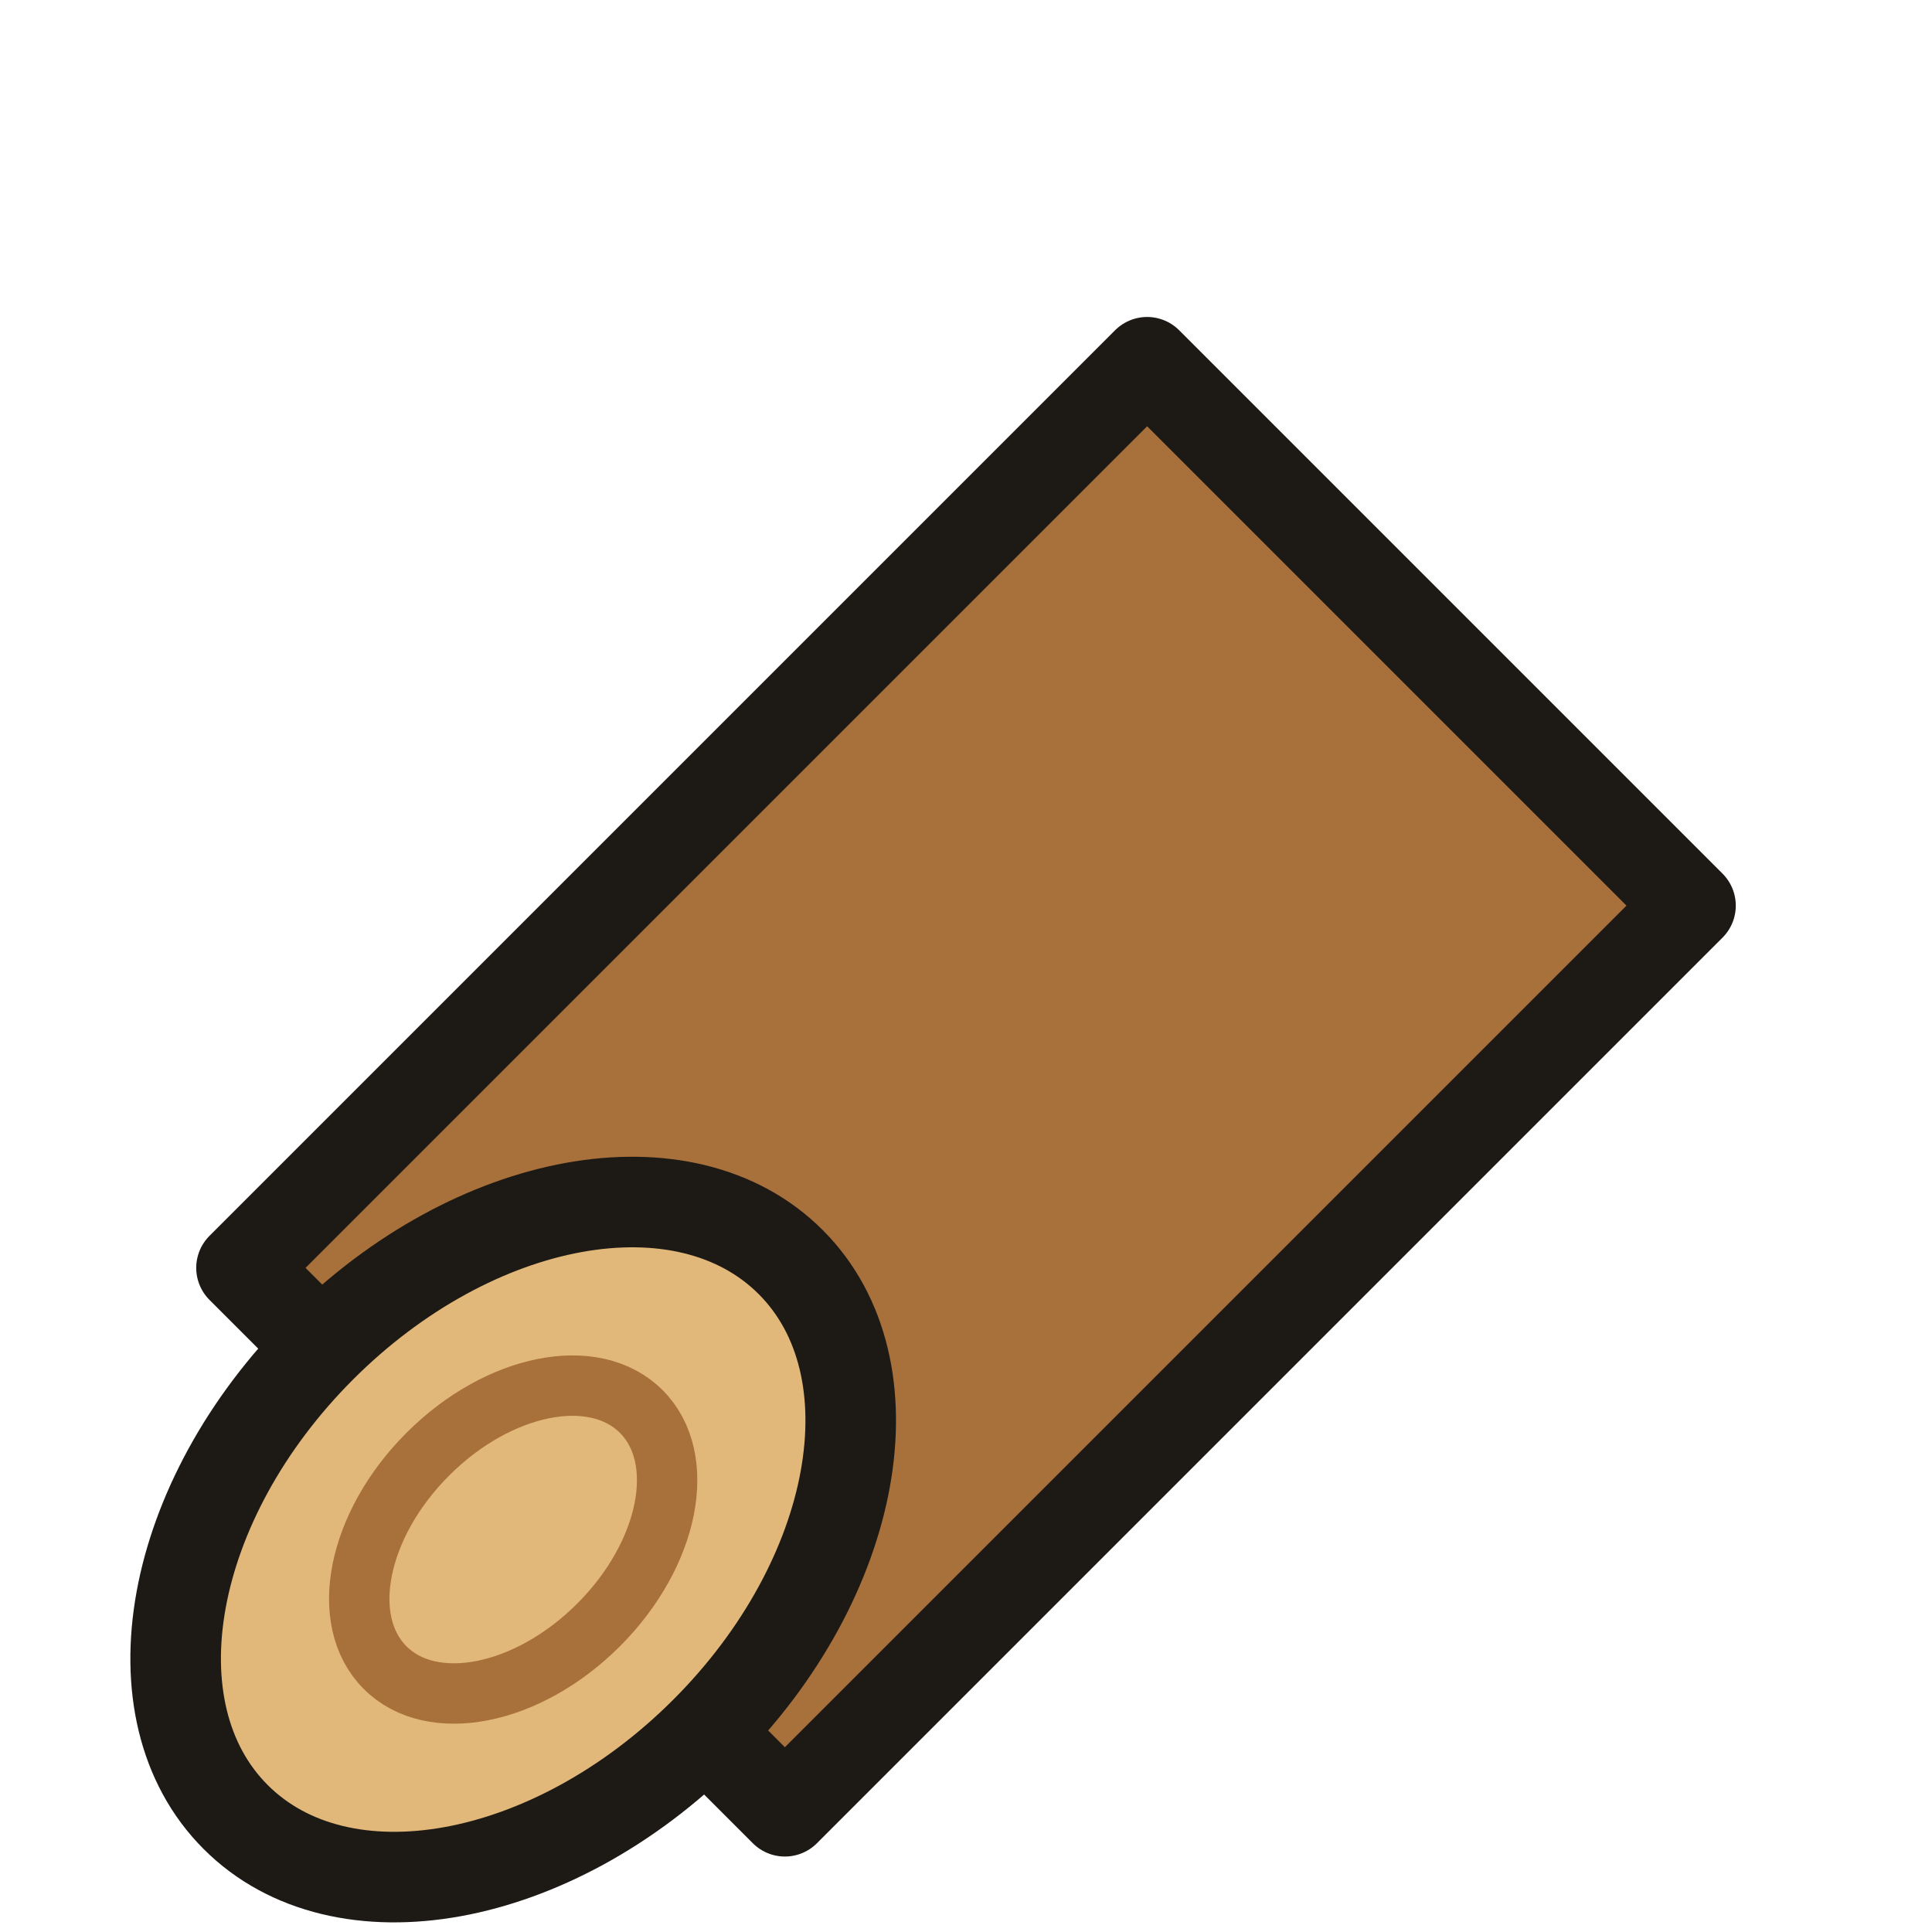
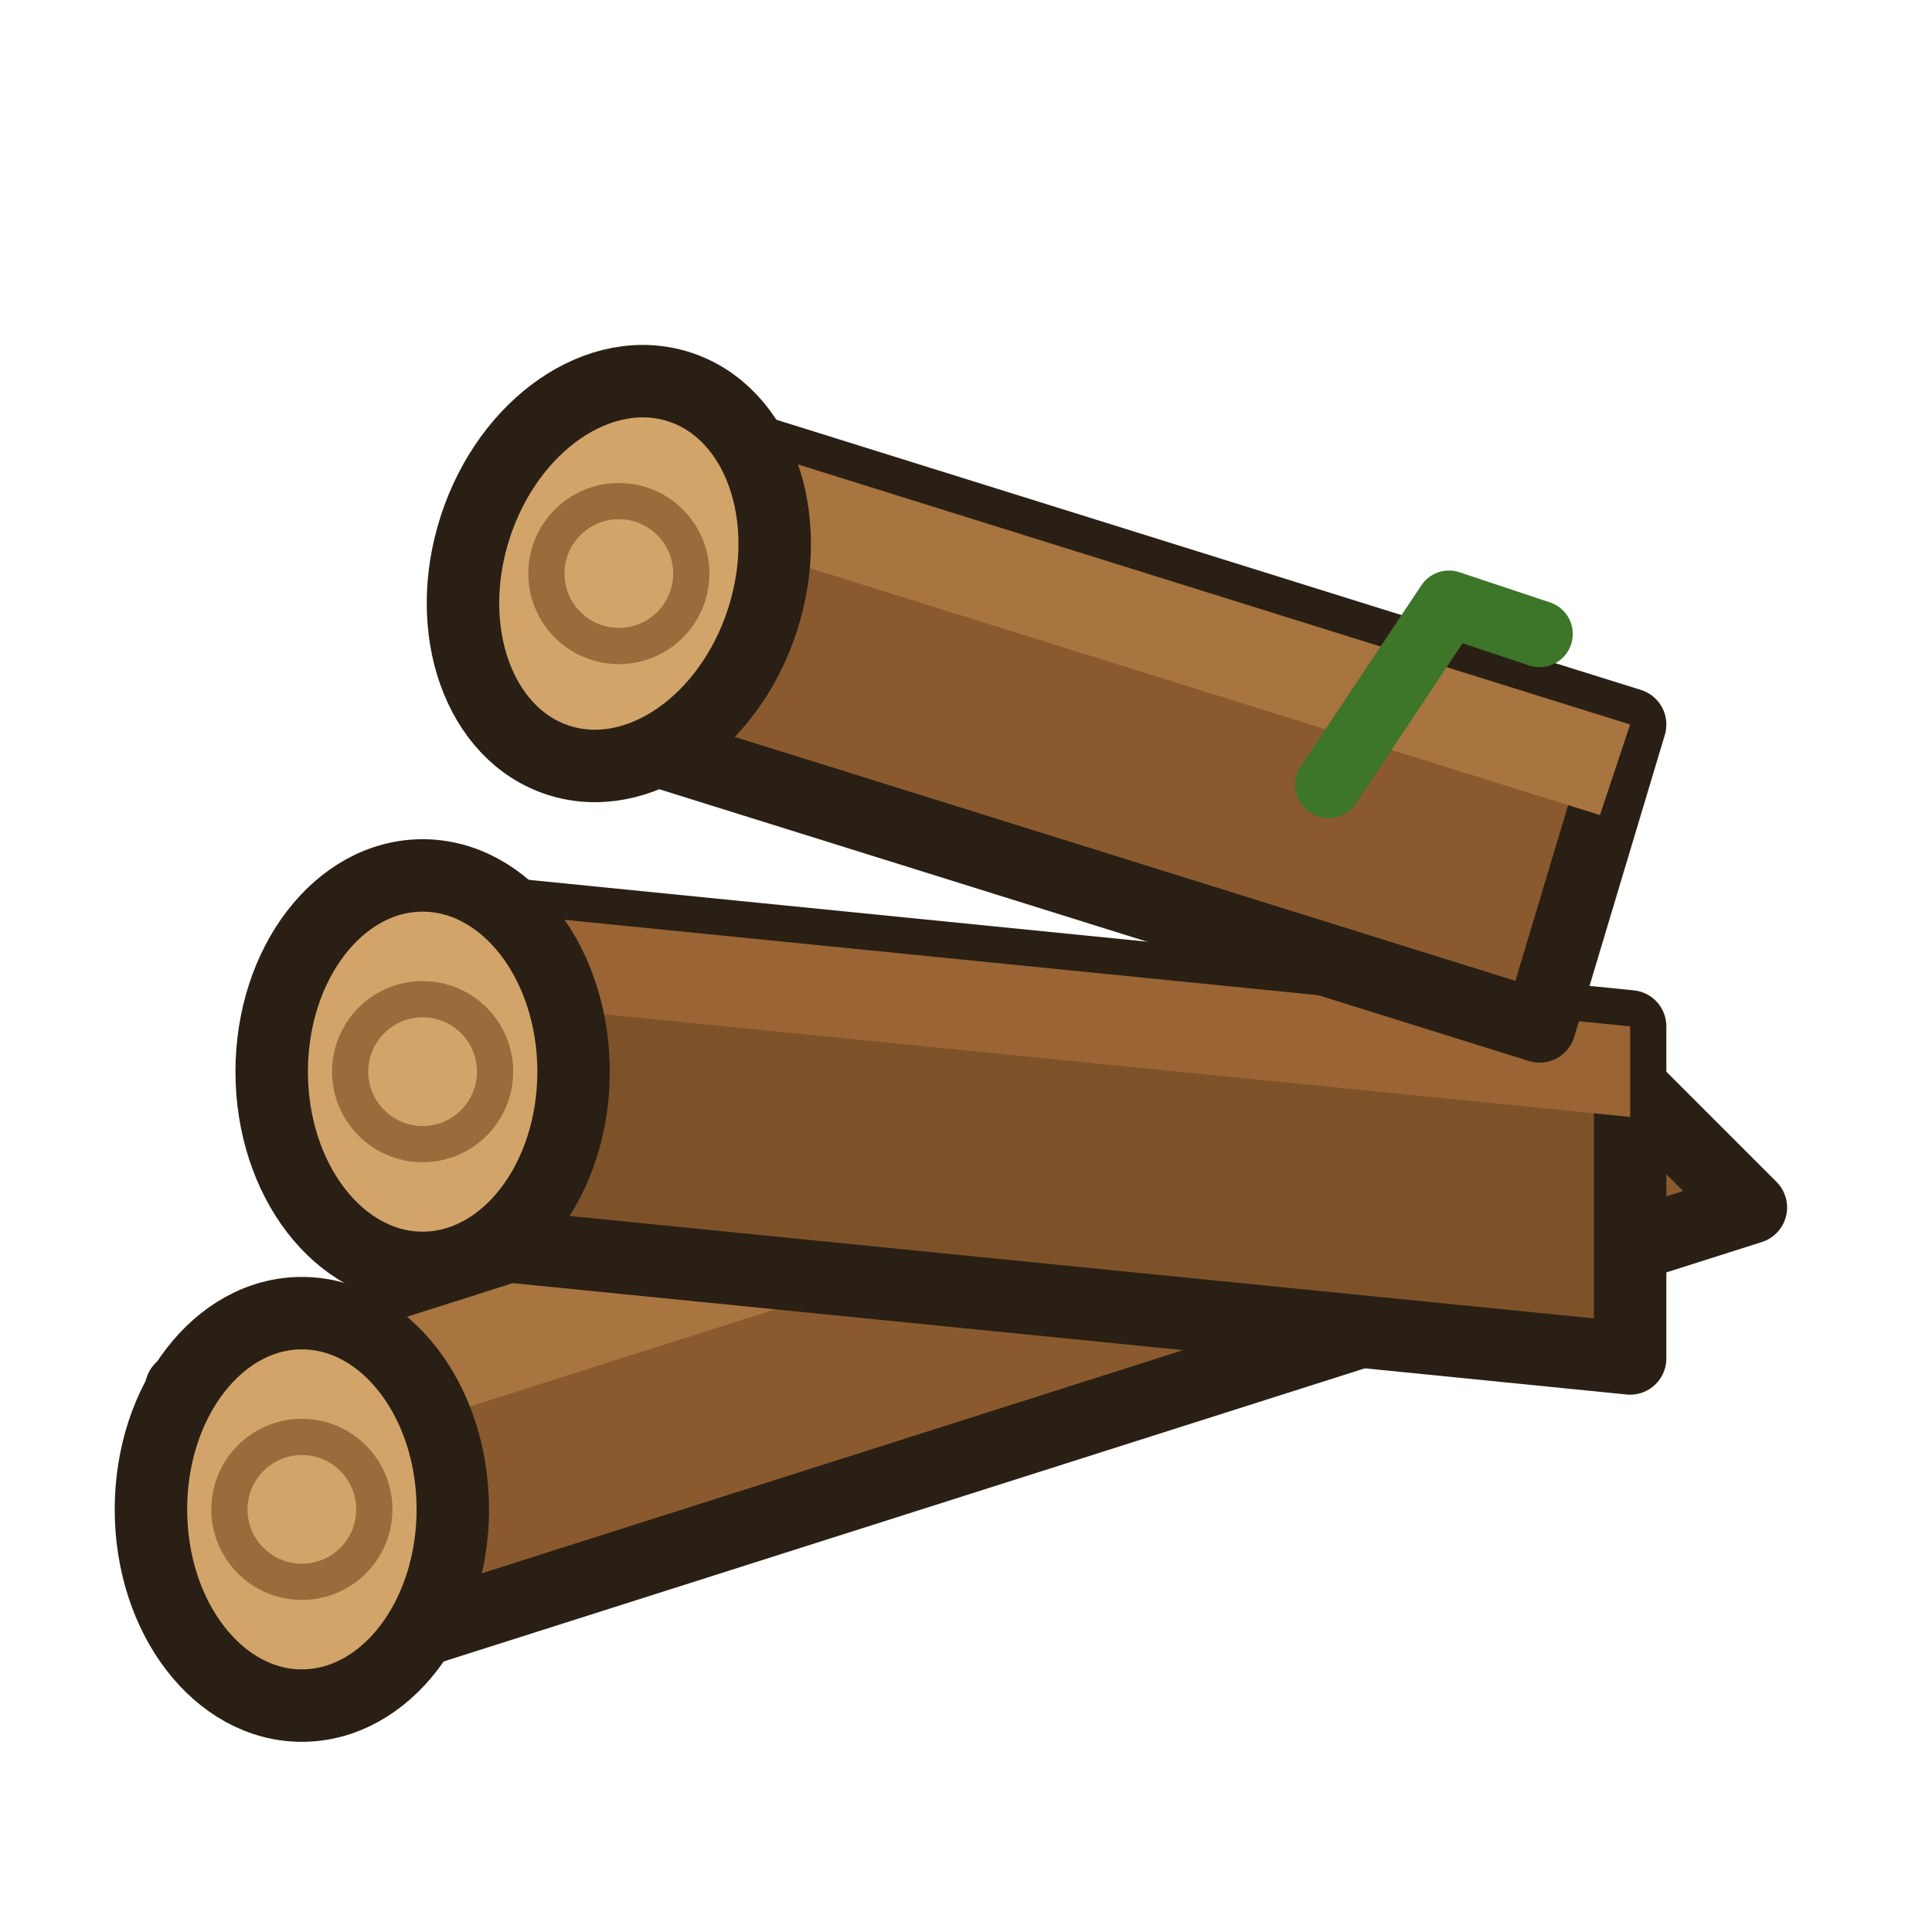
<svg xmlns="http://www.w3.org/2000/svg" width="64" height="64" viewBox="0 0 64 64">
-   <g stroke="#1d1a16" stroke-width="3" stroke-linejoin="round" stroke-linecap="round">
-     <path d="M8 42l30-30 18 18-30 30z" fill="#a8703a" />
-     <ellipse cx="17" cy="51" rx="9" ry="13" transform="rotate(45 17 51)" fill="#e2b77a" />
-     <ellipse cx="17" cy="51" rx="4" ry="6" transform="rotate(45 17 51)" fill="none" stroke="#a8703a" stroke-width="2" />
+   <g stroke="#2a1f14" stroke-width="2.4" stroke-linejoin="round" stroke-linecap="round">
+     <path d="M6 46l44-14 8 8-44 14z" fill="#8a5a2e" />
+     <path d="M6 46l44-14 2 3-44 14z" fill="#a8743f" stroke="none" />
+     <ellipse cx="10" cy="50" rx="5" ry="6.5" fill="#d2a46a" />
+     <circle cx="10" cy="50" r="2.4" fill="none" stroke="#9a6c3c" stroke-width="1.2" />
+     <path d="M14 30l40 4 0 11-40-4z" fill="#7d5229" />
+     <path d="M14 30l40 4v3l-40-4z" fill="#9a6435" stroke="none" />
+     <ellipse cx="14" cy="35.5" rx="5" ry="6.5" fill="#d2a46a" />
+     <circle cx="14" cy="35.5" r="2.4" fill="none" stroke="#9a6c3c" stroke-width="1.2" />
+     <path d="M22 14l32 10-3 10-32-10z" fill="#8a5a2e" />
+     <path d="M22 14l32 10-1 3-32-10z" fill="#a8743f" stroke="none" />
+     <ellipse cx="20.5" cy="19" rx="5" ry="6.5" transform="rotate(18 20.5 19)" fill="#d2a46a" />
+     <circle cx="20.5" cy="19" r="2.4" fill="none" stroke="#9a6c3c" stroke-width="1.2" />
+     <path d="M44 26l4-6 3 1" fill="none" stroke="#3d7529" stroke-width="2.2" />
  </g>
</svg>
